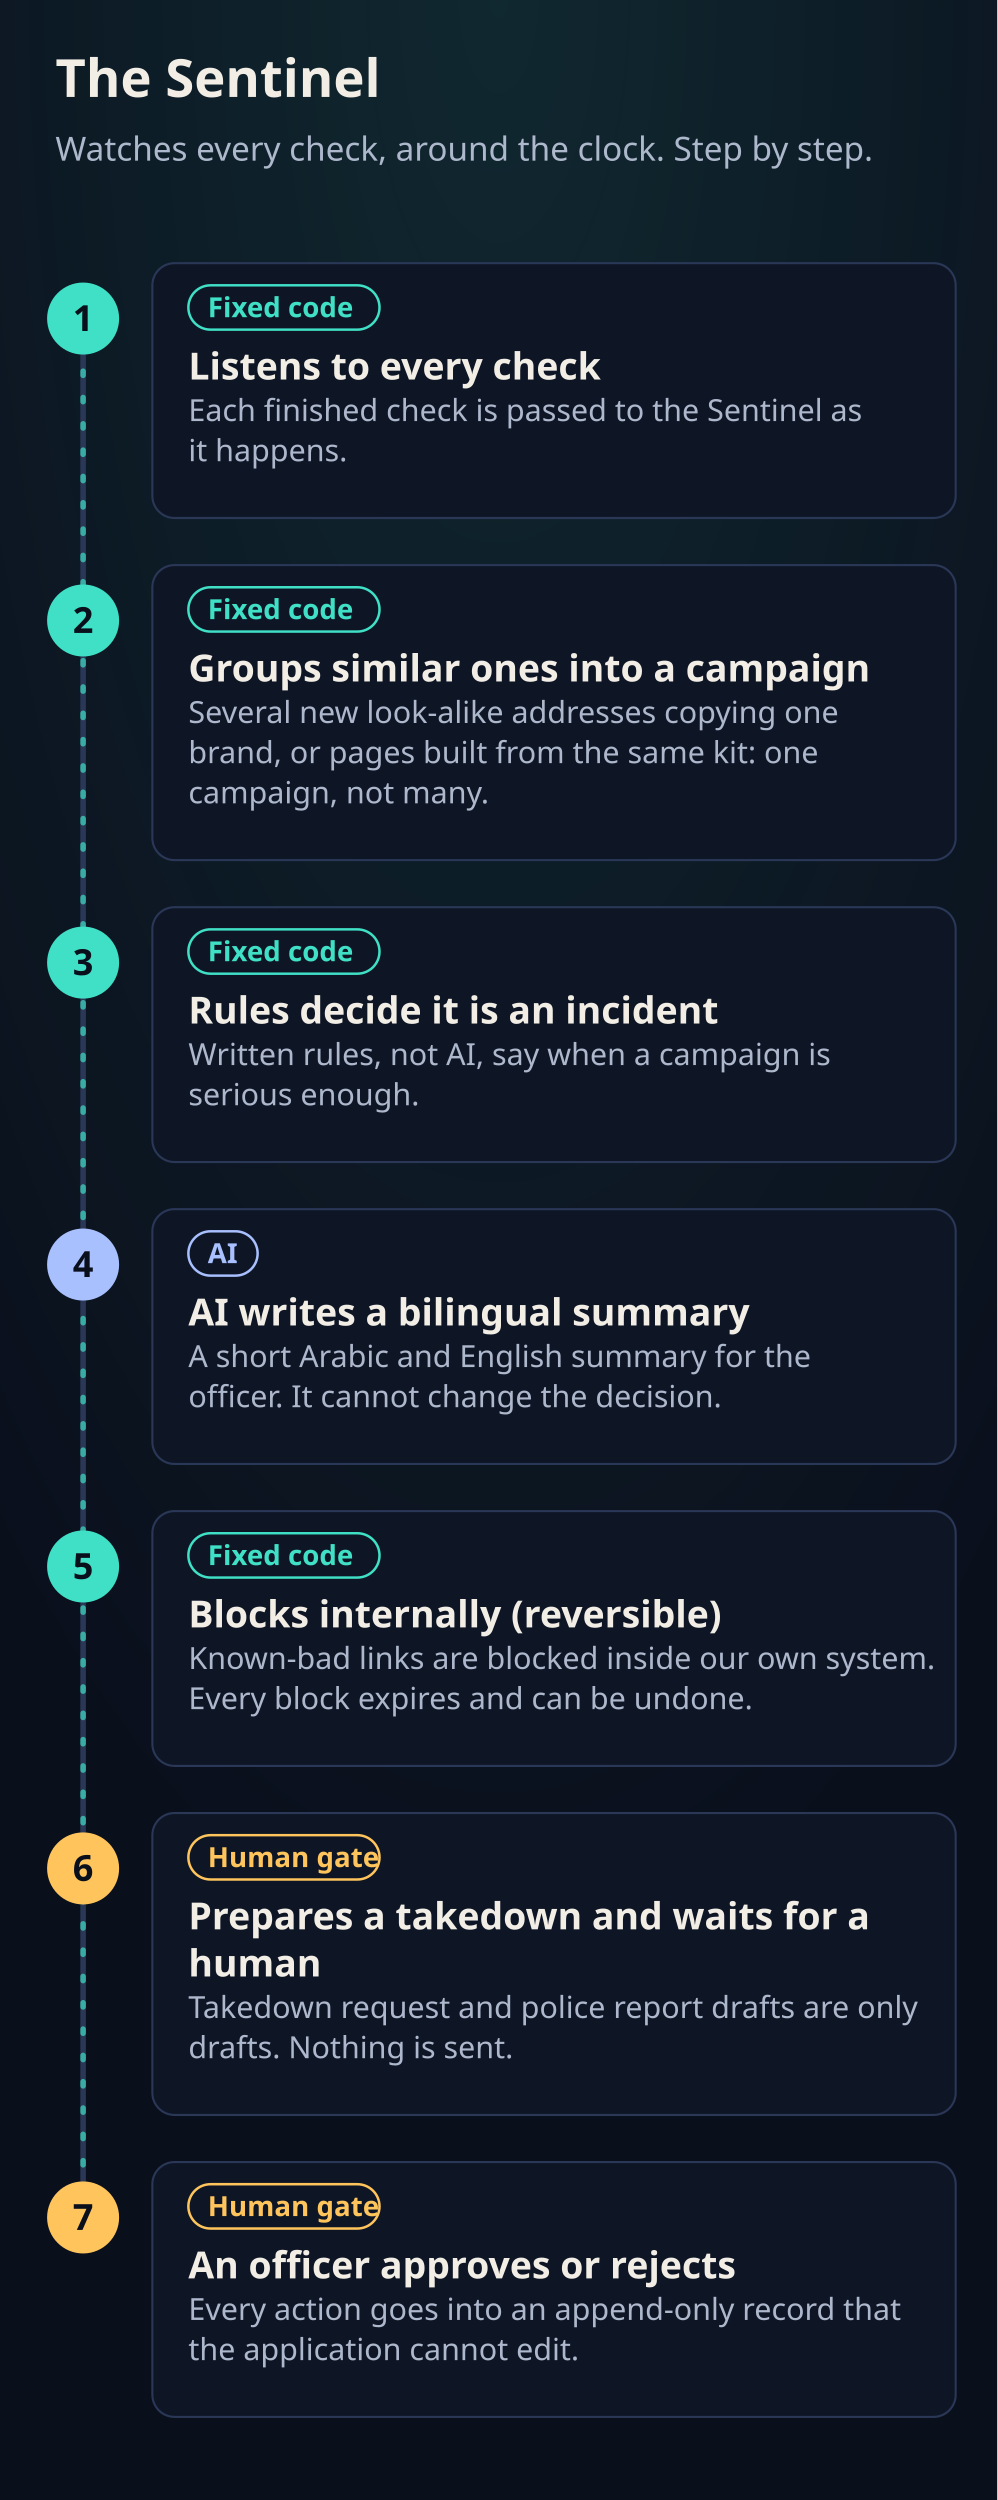
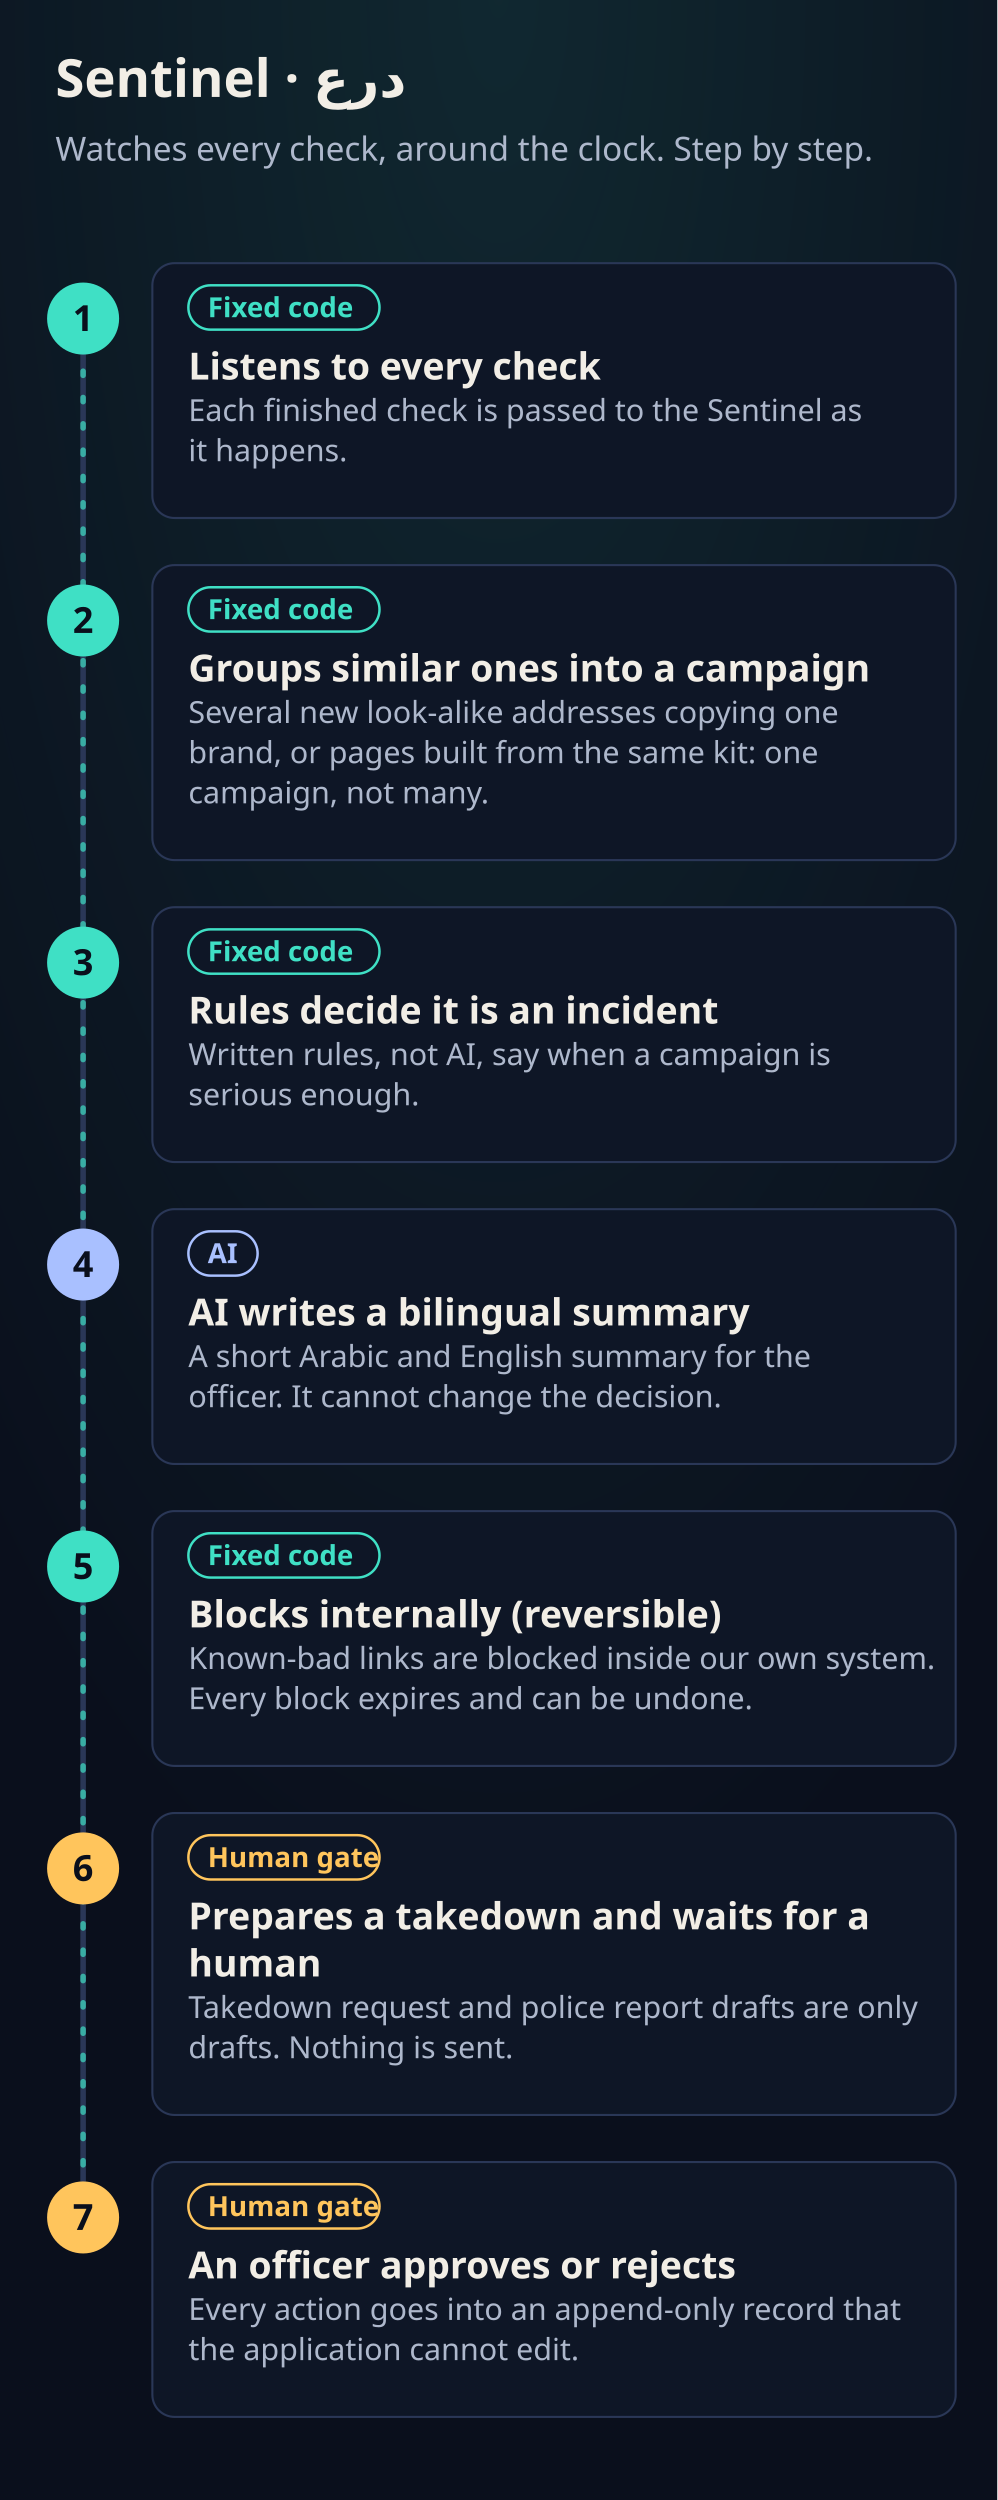
<svg xmlns="http://www.w3.org/2000/svg" viewBox="0 0 720 1805" width="720" height="1805" role="img" aria-labelledby="t d">
  <style>
text{font-family:-apple-system,BlinkMacSystemFont,"Segoe UI","Noto Sans",Helvetica,Arial,sans-serif;fill:#f2eee6}
.h1{font-size:38px;font-weight:700}
.sub{font-size:24px;fill:#aeb8cc}
.t{font-size:27px;font-weight:650}
.b{font-size:22px;fill:#aeb8cc}
.n{font-size:26px;font-weight:700;fill:#0a0f1c}
.p{font-size:20px;font-weight:600}
.card{fill:#0e1626;stroke:#2a3757;stroke-width:1.5}
.spine{stroke:#2a3757;stroke-width:4;stroke-linecap:round}
.flow{stroke:#3fe0c5;stroke-width:4;stroke-linecap:round;stroke-dasharray:3 16;opacity:.7;animation:dash 1.4s linear infinite}
.glow{fill:#3fe0c5;fill-opacity:.07;stroke:#3fe0c5;stroke-width:2.5;opacity:0;animation:lit 14s linear infinite}
.glow.am{fill:#ffc55c;stroke:#ffc55c}
@keyframes dash{to{stroke-dashoffset:-19}}
@keyframes lit{0%{opacity:0}2%,12%{opacity:1}16%,100%{opacity:0}}
@media (prefers-reduced-motion:reduce){*{animation:none!important}.glow{opacity:0}}
</style>
  <defs>
    <radialGradient id="halo" cx="50%" cy="0%" r="80%">
      <stop offset="0" stop-color="#3fe0c5" stop-opacity=".12" />
      <stop offset="1" stop-color="#3fe0c5" stop-opacity="0" />
    </radialGradient>
  </defs>
  <rect width="720" height="1805" fill="#0a0f1c" />
  <rect width="720" height="1805" fill="url(#halo)" />
-   <text class="h1" x="40" y="70">The Sentinel</text>
+   <text class="h1" x="40" y="70">Sentinel · درع</text>
  <text class="sub" x="40" y="116">Watches every check, around the clock. Step by step.</text>
  <line class="spine" x1="60" y1="230" x2="60" y2="1601" />
  <line class="flow" x1="60" y1="230" x2="60" y2="1601" />
  <rect class="card" x="110" y="190" width="580" height="184" rx="16" />
  <rect class="glow" style="animation-delay:0s" x="110" y="190" width="580" height="184" rx="16" />
  <circle cx="60" cy="230" r="26" fill="#3fe0c5" />
  <text class="n" x="60" y="239" text-anchor="middle">1</text>
  <rect x="136" y="206" width="138" height="32" rx="16" fill="none" stroke="#3fe0c5" stroke-width="1.8" />
  <text class="p" x="150" y="229" style="fill:#3fe0c5">Fixed code</text>
  <text class="t" x="136" y="274">Listens to every check</text>
  <text class="b" x="136" y="304">Each finished check is passed to the Sentinel as</text>
  <text class="b" x="136" y="333">it happens.</text>
  <rect class="card" x="110" y="408" width="580" height="213" rx="16" />
  <rect class="glow" style="animation-delay:2s" x="110" y="408" width="580" height="213" rx="16" />
  <circle cx="60" cy="448" r="26" fill="#3fe0c5" />
  <text class="n" x="60" y="457" text-anchor="middle">2</text>
  <rect x="136" y="424" width="138" height="32" rx="16" fill="none" stroke="#3fe0c5" stroke-width="1.8" />
  <text class="p" x="150" y="447" style="fill:#3fe0c5">Fixed code</text>
  <text class="t" x="136" y="492">Groups similar ones into a campaign</text>
  <text class="b" x="136" y="522">Several new look-alike addresses copying one</text>
  <text class="b" x="136" y="551">brand, or pages built from the same kit: one</text>
  <text class="b" x="136" y="580">campaign, not many.</text>
  <rect class="card" x="110" y="655" width="580" height="184" rx="16" />
  <rect class="glow" style="animation-delay:4s" x="110" y="655" width="580" height="184" rx="16" />
  <circle cx="60" cy="695" r="26" fill="#3fe0c5" />
  <text class="n" x="60" y="704" text-anchor="middle">3</text>
  <rect x="136" y="671" width="138" height="32" rx="16" fill="none" stroke="#3fe0c5" stroke-width="1.8" />
  <text class="p" x="150" y="694" style="fill:#3fe0c5">Fixed code</text>
  <text class="t" x="136" y="739">Rules decide it is an incident</text>
  <text class="b" x="136" y="769">Written rules, not AI, say when a campaign is</text>
  <text class="b" x="136" y="798">serious enough.</text>
  <rect class="card" x="110" y="873" width="580" height="184" rx="16" />
  <rect class="glow" style="animation-delay:6s" x="110" y="873" width="580" height="184" rx="16" />
  <circle cx="60" cy="913" r="26" fill="#a9c0ff" />
  <text class="n" x="60" y="922" text-anchor="middle">4</text>
  <rect x="136" y="889" width="50" height="32" rx="16" fill="none" stroke="#a9c0ff" stroke-width="1.8" />
  <text class="p" x="150" y="912" style="fill:#a9c0ff">AI</text>
  <text class="t" x="136" y="957">AI writes a bilingual summary</text>
  <text class="b" x="136" y="987">A short Arabic and English summary for the</text>
  <text class="b" x="136" y="1016">officer. It cannot change the decision.</text>
  <rect class="card" x="110" y="1091" width="580" height="184" rx="16" />
  <rect class="glow" style="animation-delay:8s" x="110" y="1091" width="580" height="184" rx="16" />
  <circle cx="60" cy="1131" r="26" fill="#3fe0c5" />
  <text class="n" x="60" y="1140" text-anchor="middle">5</text>
  <rect x="136" y="1107" width="138" height="32" rx="16" fill="none" stroke="#3fe0c5" stroke-width="1.8" />
  <text class="p" x="150" y="1130" style="fill:#3fe0c5">Fixed code</text>
  <text class="t" x="136" y="1175">Blocks internally (reversible)</text>
  <text class="b" x="136" y="1205">Known-bad links are blocked inside our own system.</text>
  <text class="b" x="136" y="1234">Every block expires and can be undone.</text>
  <rect class="card" x="110" y="1309" width="580" height="218" rx="16" />
  <rect class="glow am" style="animation-delay:10s" x="110" y="1309" width="580" height="218" rx="16" />
  <circle cx="60" cy="1349" r="26" fill="#ffc55c" />
  <text class="n" x="60" y="1358" text-anchor="middle">6</text>
  <rect x="136" y="1325" width="138" height="32" rx="16" fill="none" stroke="#ffc55c" stroke-width="1.8" />
  <text class="p" x="150" y="1348" style="fill:#ffc55c">Human gate</text>
  <text class="t" x="136" y="1393">Prepares a takedown and waits for a</text>
  <text class="t" x="136" y="1427">human</text>
  <text class="b" x="136" y="1457">Takedown request and police report drafts are only</text>
  <text class="b" x="136" y="1486">drafts. Nothing is sent.</text>
  <rect class="card" x="110" y="1561" width="580" height="184" rx="16" />
  <rect class="glow am" style="animation-delay:12s" x="110" y="1561" width="580" height="184" rx="16" />
  <circle cx="60" cy="1601" r="26" fill="#ffc55c" />
  <text class="n" x="60" y="1610" text-anchor="middle">7</text>
  <rect x="136" y="1577" width="138" height="32" rx="16" fill="none" stroke="#ffc55c" stroke-width="1.8" />
  <text class="p" x="150" y="1600" style="fill:#ffc55c">Human gate</text>
  <text class="t" x="136" y="1645">An officer approves or rejects</text>
  <text class="b" x="136" y="1675">Every action goes into an append-only record that</text>
  <text class="b" x="136" y="1704">the application cannot edit.</text>
</svg>
